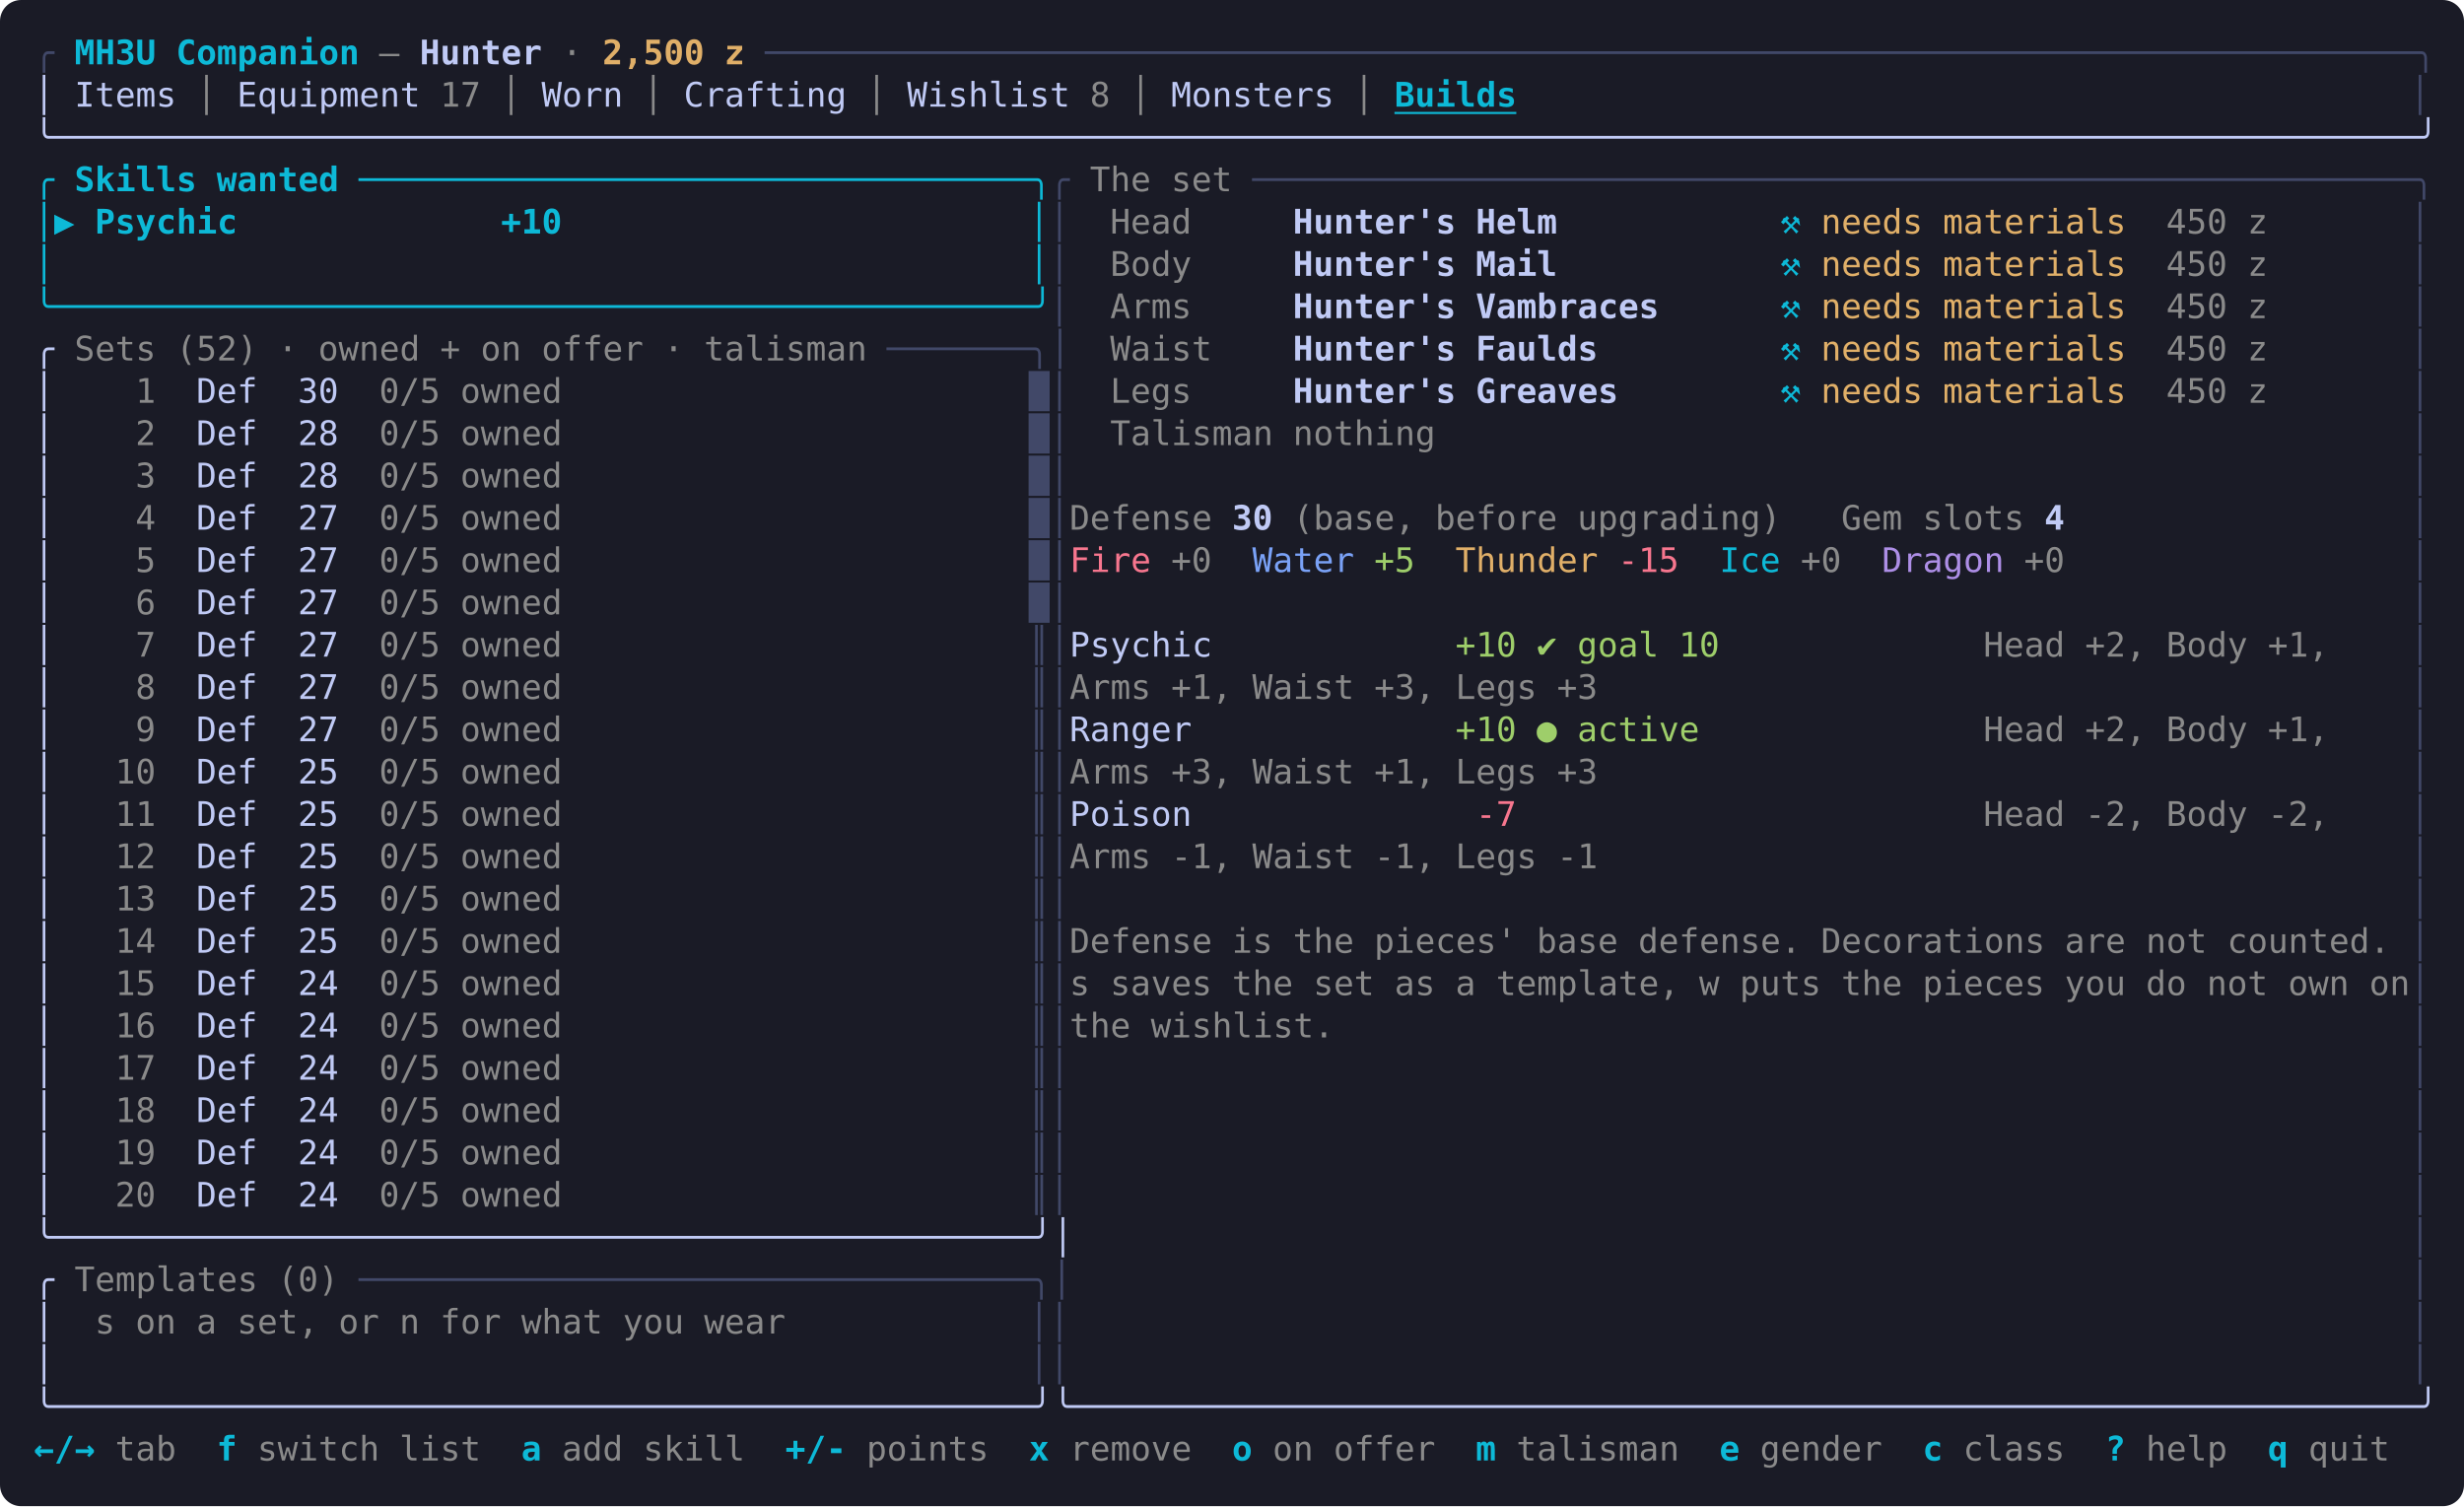
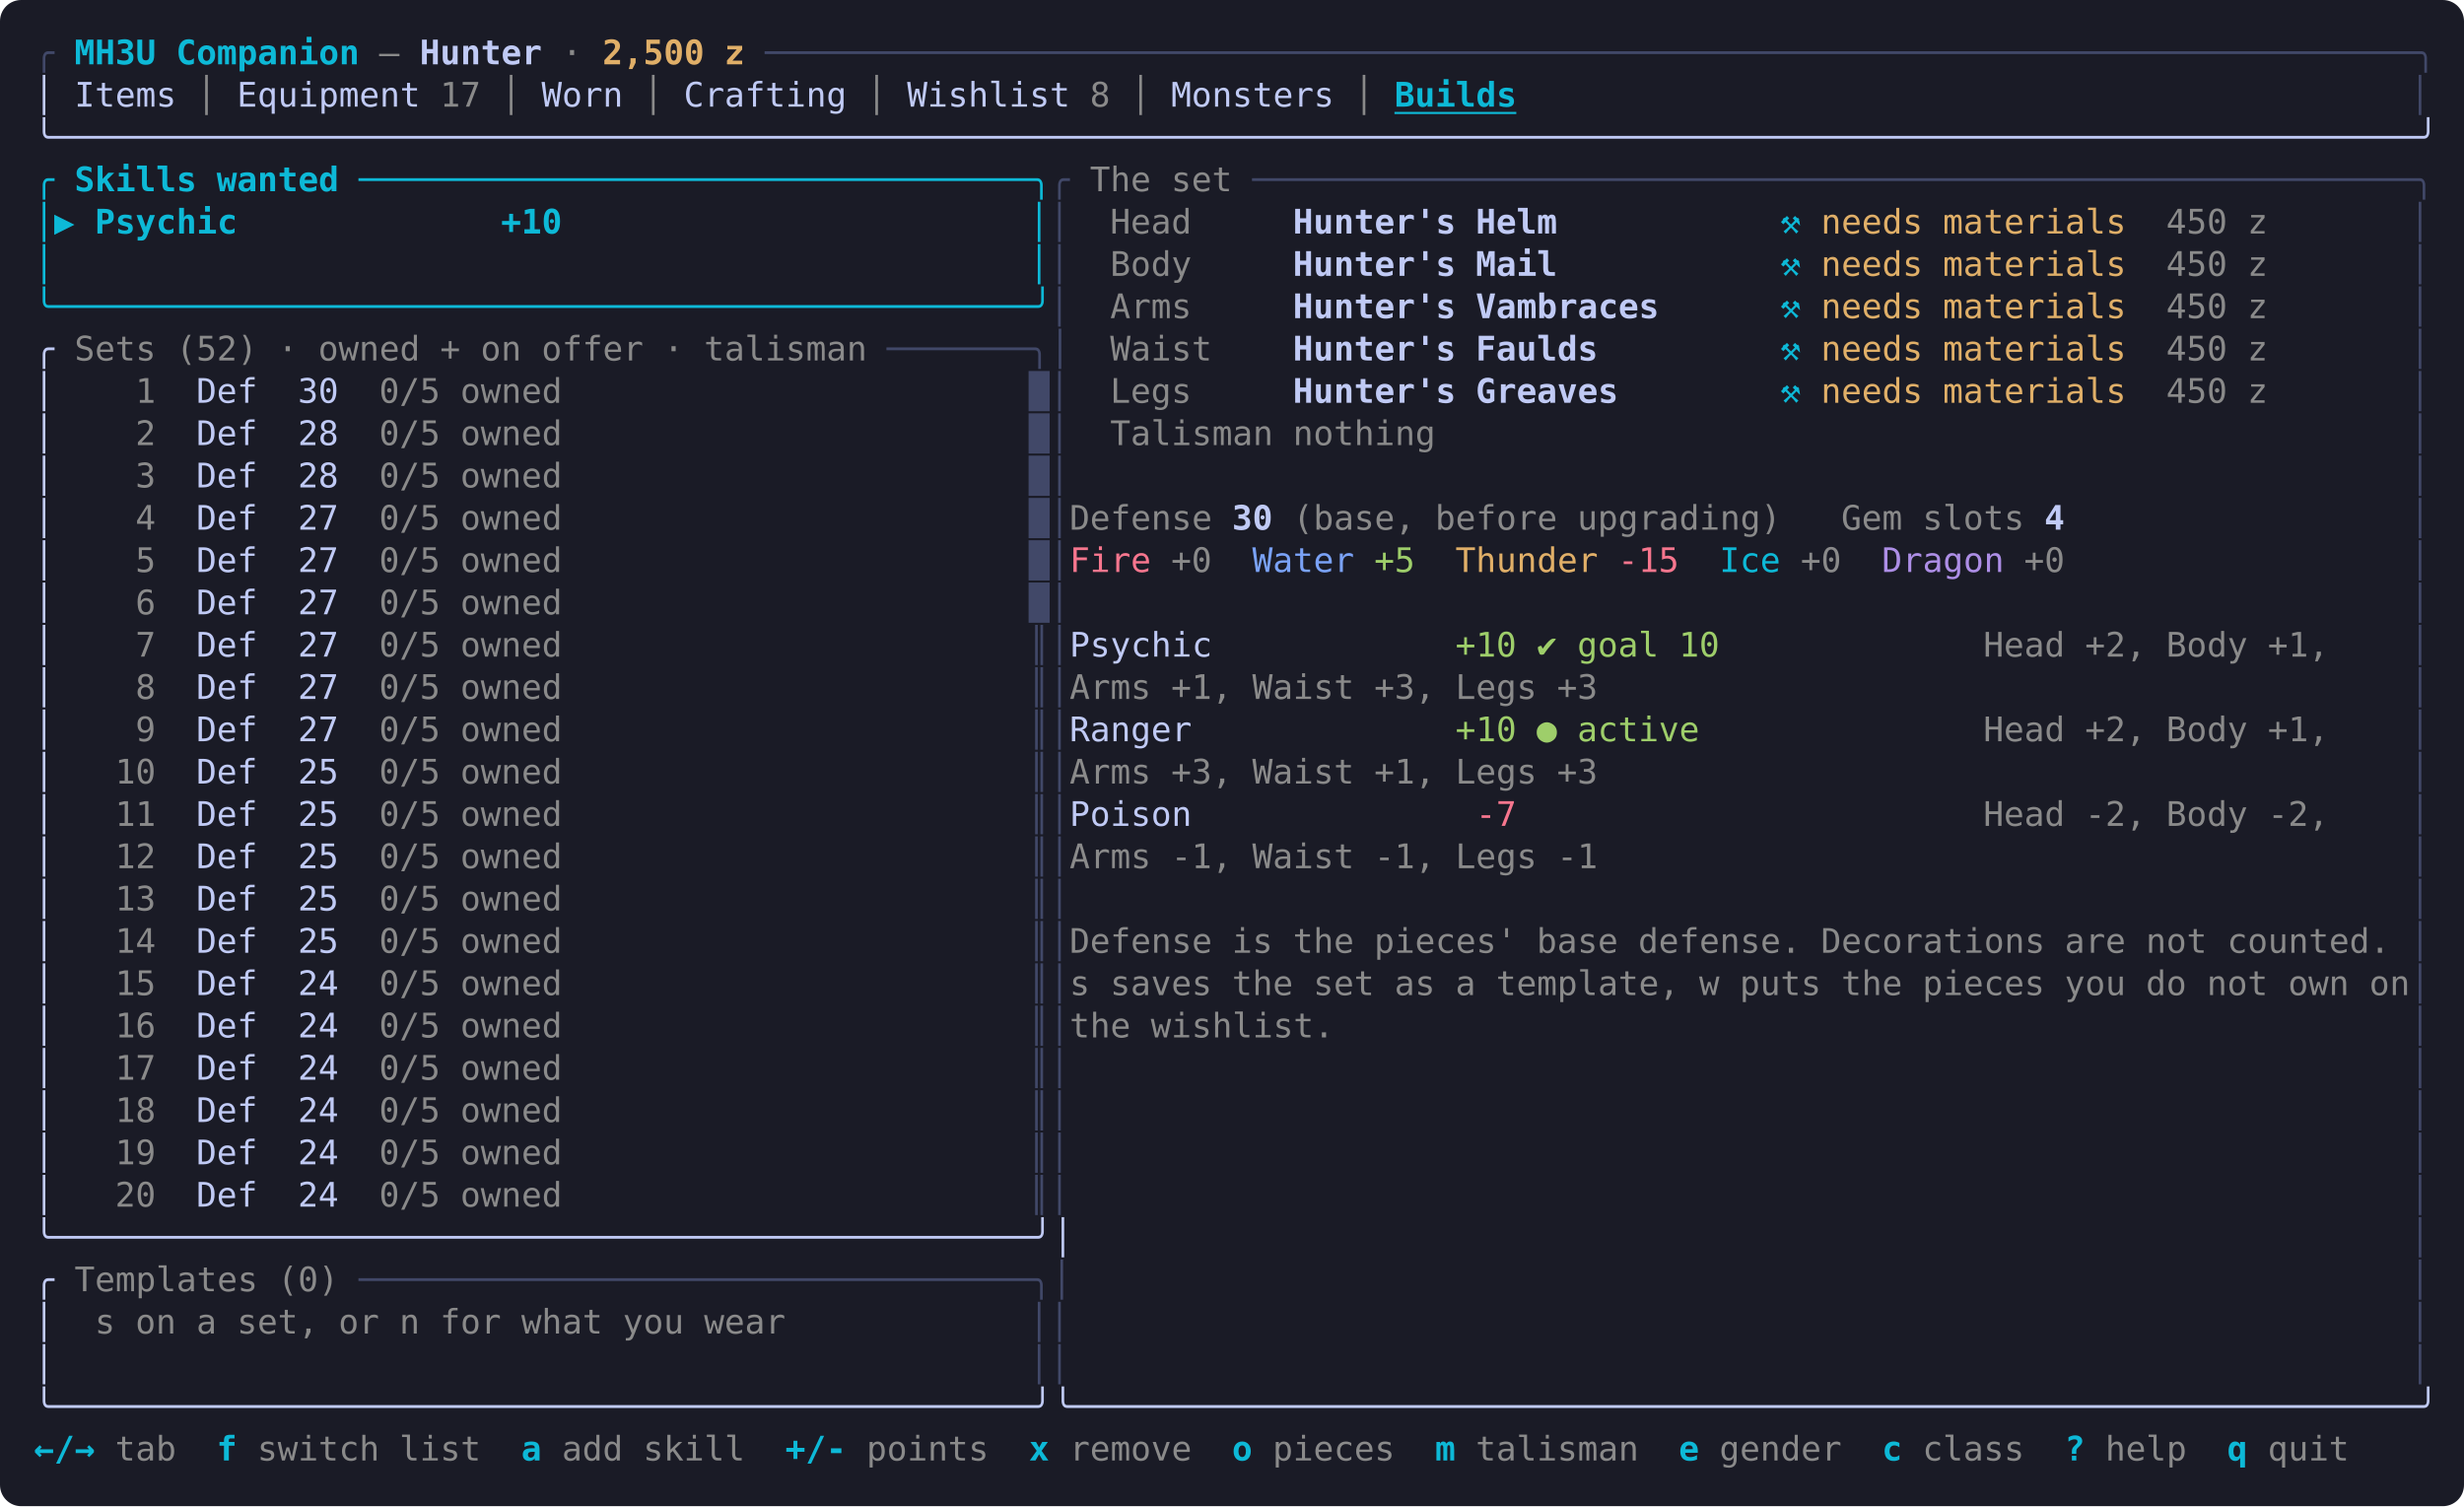
<svg xmlns="http://www.w3.org/2000/svg" width="1164.8" height="712" viewBox="0 0 1164.8 712" role="img">
  <rect width="100%" height="100%" rx="10" fill="#1a1b26" />
  <g font-family="'JetBrains Mono','JetBrainsMono Nerd Font','DejaVu Sans Mono',Menlo,Consolas,monospace" font-size="16">
    <text x="16.0" y="30.4" textLength="9.6" lengthAdjust="spacing" fill="#414868">╭</text>
    <text x="35.2" y="30.4" textLength="38.4" lengthAdjust="spacing" fill="#0db9d7" font-weight="bold">MH3U</text>
    <text x="83.2" y="30.4" textLength="86.4" lengthAdjust="spacing" fill="#0db9d7" font-weight="bold">Companion</text>
    <text x="179.2" y="30.4" textLength="9.6" lengthAdjust="spacing" fill="#8a8a8a">—</text>
    <text x="198.4" y="30.4" textLength="57.6" lengthAdjust="spacing" fill="#c0caf5" font-weight="bold">Hunter</text>
    <text x="265.6" y="30.4" textLength="9.6" lengthAdjust="spacing" fill="#8a8a8a">·</text>
    <text x="284.8" y="30.4" textLength="48.0" lengthAdjust="spacing" fill="#e0af68" font-weight="bold">2,500</text>
    <text x="342.4" y="30.4" textLength="9.6" lengthAdjust="spacing" fill="#e0af68" font-weight="bold">z</text>
    <text x="361.6" y="30.4" textLength="787.2" lengthAdjust="spacing" fill="#414868">─────────────────────────────────────────────────────────────────────────────────╮</text>
    <text x="16.0" y="50.4" textLength="9.6" lengthAdjust="spacing" fill="#c0caf5">│</text>
    <text x="35.2" y="50.4" textLength="48.0" lengthAdjust="spacing" fill="#c0caf5">Items</text>
    <text x="92.8" y="50.4" textLength="9.6" lengthAdjust="spacing" fill="#8a8a8a">│</text>
    <text x="112.0" y="50.4" textLength="86.4" lengthAdjust="spacing" fill="#c0caf5">Equipment</text>
    <text x="208.0" y="50.4" textLength="19.2" lengthAdjust="spacing" fill="#8a8a8a">17</text>
    <text x="236.8" y="50.4" textLength="9.6" lengthAdjust="spacing" fill="#8a8a8a">│</text>
    <text x="256.0" y="50.4" textLength="38.4" lengthAdjust="spacing" fill="#c0caf5">Worn</text>
    <text x="304.0" y="50.4" textLength="9.6" lengthAdjust="spacing" fill="#8a8a8a">│</text>
    <text x="323.2" y="50.4" textLength="76.8" lengthAdjust="spacing" fill="#c0caf5">Crafting</text>
    <text x="409.6" y="50.4" textLength="9.6" lengthAdjust="spacing" fill="#8a8a8a">│</text>
    <text x="428.8" y="50.4" textLength="76.8" lengthAdjust="spacing" fill="#c0caf5">Wishlist</text>
    <text x="515.2" y="50.4" textLength="9.6" lengthAdjust="spacing" fill="#8a8a8a">8</text>
    <text x="534.4" y="50.4" textLength="9.6" lengthAdjust="spacing" fill="#8a8a8a">│</text>
    <text x="553.6" y="50.4" textLength="76.8" lengthAdjust="spacing" fill="#c0caf5">Monsters</text>
    <text x="640.0" y="50.4" textLength="9.6" lengthAdjust="spacing" fill="#8a8a8a">│</text>
    <text x="659.2" y="50.4" textLength="57.6" lengthAdjust="spacing" fill="#0db9d7" font-weight="bold">Builds</text>
    <line x1="659.2" y1="53.4" x2="716.8" y2="53.4" stroke="#0db9d7" stroke-width="1" />
    <text x="1139.2" y="50.4" textLength="9.6" lengthAdjust="spacing" fill="#414868">│</text>
    <text x="16.0" y="70.4" textLength="1132.8" lengthAdjust="spacing" fill="#c0caf5">╰────────────────────────────────────────────────────────────────────────────────────────────────────────────────────╯</text>
    <text x="16.0" y="90.4" textLength="9.6" lengthAdjust="spacing" fill="#0db9d7">╭</text>
    <text x="35.2" y="90.4" textLength="57.6" lengthAdjust="spacing" fill="#0db9d7" font-weight="bold">Skills</text>
    <text x="102.4" y="90.4" textLength="57.6" lengthAdjust="spacing" fill="#0db9d7" font-weight="bold">wanted</text>
    <text x="169.6" y="90.4" textLength="326.4" lengthAdjust="spacing" fill="#0db9d7">─────────────────────────────────╮</text>
    <text x="496.0" y="90.4" textLength="9.6" lengthAdjust="spacing" fill="#414868">╭</text>
    <text x="515.2" y="90.4" textLength="28.8" lengthAdjust="spacing" fill="#8a8a8a">The</text>
    <text x="553.6" y="90.4" textLength="28.8" lengthAdjust="spacing" fill="#8a8a8a">set</text>
    <text x="592.0" y="90.4" textLength="556.8" lengthAdjust="spacing" fill="#414868">─────────────────────────────────────────────────────────╮</text>
    <text x="16.0" y="110.4" textLength="9.6" lengthAdjust="spacing" fill="#0db9d7">│</text>
    <text x="25.6" y="110.4" textLength="9.6" lengthAdjust="spacing" fill="#0db9d7" font-weight="bold">▶︎</text>
    <text x="44.8" y="110.4" textLength="67.2" lengthAdjust="spacing" fill="#0db9d7" font-weight="bold">Psychic</text>
    <text x="236.8" y="110.4" textLength="28.8" lengthAdjust="spacing" fill="#0db9d7" font-weight="bold">+10</text>
    <text x="486.4" y="110.4" textLength="9.6" lengthAdjust="spacing" fill="#0db9d7">│</text>
    <text x="496.0" y="110.4" textLength="9.6" lengthAdjust="spacing" fill="#414868">│</text>
    <text x="524.8" y="110.4" textLength="38.4" lengthAdjust="spacing" fill="#8a8a8a">Head</text>
    <text x="611.2" y="110.4" textLength="76.8" lengthAdjust="spacing" fill="#c0caf5" font-weight="bold">Hunter's</text>
    <text x="697.6" y="110.4" textLength="38.4" lengthAdjust="spacing" fill="#c0caf5" font-weight="bold">Helm</text>
    <text x="841.6" y="110.4" textLength="9.6" lengthAdjust="spacing" fill="#0db9d7">⚒︎</text>
    <text x="860.8" y="110.4" textLength="48.0" lengthAdjust="spacing" fill="#e0af68">needs</text>
    <text x="918.4" y="110.4" textLength="86.4" lengthAdjust="spacing" fill="#e0af68">materials</text>
    <text x="1024.0" y="110.4" textLength="28.8" lengthAdjust="spacing" fill="#8a8a8a">450</text>
    <text x="1062.4" y="110.4" textLength="9.6" lengthAdjust="spacing" fill="#8a8a8a">z</text>
    <text x="1139.2" y="110.4" textLength="9.6" lengthAdjust="spacing" fill="#414868">│</text>
    <text x="16.0" y="130.4" textLength="9.6" lengthAdjust="spacing" fill="#0db9d7">│</text>
    <text x="486.4" y="130.4" textLength="9.6" lengthAdjust="spacing" fill="#0db9d7">│</text>
    <text x="496.0" y="130.4" textLength="9.6" lengthAdjust="spacing" fill="#414868">│</text>
    <text x="524.8" y="130.4" textLength="38.4" lengthAdjust="spacing" fill="#8a8a8a">Body</text>
    <text x="611.2" y="130.4" textLength="76.8" lengthAdjust="spacing" fill="#c0caf5" font-weight="bold">Hunter's</text>
    <text x="697.6" y="130.4" textLength="38.4" lengthAdjust="spacing" fill="#c0caf5" font-weight="bold">Mail</text>
    <text x="841.6" y="130.4" textLength="9.6" lengthAdjust="spacing" fill="#0db9d7">⚒︎</text>
    <text x="860.8" y="130.4" textLength="48.0" lengthAdjust="spacing" fill="#e0af68">needs</text>
    <text x="918.4" y="130.4" textLength="86.4" lengthAdjust="spacing" fill="#e0af68">materials</text>
    <text x="1024.0" y="130.4" textLength="28.8" lengthAdjust="spacing" fill="#8a8a8a">450</text>
    <text x="1062.4" y="130.4" textLength="9.6" lengthAdjust="spacing" fill="#8a8a8a">z</text>
    <text x="1139.2" y="130.4" textLength="9.6" lengthAdjust="spacing" fill="#414868">│</text>
    <text x="16.0" y="150.4" textLength="480.0" lengthAdjust="spacing" fill="#0db9d7">╰────────────────────────────────────────────────╯</text>
    <text x="496.0" y="150.4" textLength="9.6" lengthAdjust="spacing" fill="#414868">│</text>
    <text x="524.8" y="150.4" textLength="38.4" lengthAdjust="spacing" fill="#8a8a8a">Arms</text>
    <text x="611.2" y="150.4" textLength="76.8" lengthAdjust="spacing" fill="#c0caf5" font-weight="bold">Hunter's</text>
    <text x="697.6" y="150.4" textLength="86.4" lengthAdjust="spacing" fill="#c0caf5" font-weight="bold">Vambraces</text>
    <text x="841.6" y="150.4" textLength="9.6" lengthAdjust="spacing" fill="#0db9d7">⚒︎</text>
    <text x="860.8" y="150.4" textLength="48.0" lengthAdjust="spacing" fill="#e0af68">needs</text>
    <text x="918.4" y="150.4" textLength="86.4" lengthAdjust="spacing" fill="#e0af68">materials</text>
    <text x="1024.0" y="150.4" textLength="28.8" lengthAdjust="spacing" fill="#8a8a8a">450</text>
    <text x="1062.4" y="150.4" textLength="9.6" lengthAdjust="spacing" fill="#8a8a8a">z</text>
    <text x="1139.2" y="150.4" textLength="9.6" lengthAdjust="spacing" fill="#414868">│</text>
    <text x="16.0" y="170.4" textLength="9.6" lengthAdjust="spacing" fill="#c0caf5">╭</text>
    <text x="35.2" y="170.4" textLength="38.4" lengthAdjust="spacing" fill="#8a8a8a">Sets</text>
    <text x="83.2" y="170.4" textLength="38.4" lengthAdjust="spacing" fill="#8a8a8a">(52)</text>
    <text x="131.2" y="170.4" textLength="9.6" lengthAdjust="spacing" fill="#8a8a8a">·</text>
    <text x="150.4" y="170.4" textLength="48.0" lengthAdjust="spacing" fill="#8a8a8a">owned</text>
    <text x="208.0" y="170.4" textLength="9.6" lengthAdjust="spacing" fill="#8a8a8a">+</text>
    <text x="227.2" y="170.4" textLength="19.2" lengthAdjust="spacing" fill="#8a8a8a">on</text>
    <text x="256.0" y="170.4" textLength="48.0" lengthAdjust="spacing" fill="#8a8a8a">offer</text>
    <text x="313.6" y="170.4" textLength="9.6" lengthAdjust="spacing" fill="#8a8a8a">·</text>
    <text x="332.8" y="170.4" textLength="76.8" lengthAdjust="spacing" fill="#8a8a8a">talisman</text>
    <text x="419.2" y="170.4" textLength="86.4" lengthAdjust="spacing" fill="#414868">───────╮│</text>
    <text x="524.8" y="170.4" textLength="48.0" lengthAdjust="spacing" fill="#8a8a8a">Waist</text>
    <text x="611.2" y="170.4" textLength="76.8" lengthAdjust="spacing" fill="#c0caf5" font-weight="bold">Hunter's</text>
    <text x="697.6" y="170.4" textLength="57.6" lengthAdjust="spacing" fill="#c0caf5" font-weight="bold">Faulds</text>
    <text x="841.6" y="170.4" textLength="9.6" lengthAdjust="spacing" fill="#0db9d7">⚒︎</text>
    <text x="860.8" y="170.4" textLength="48.0" lengthAdjust="spacing" fill="#e0af68">needs</text>
    <text x="918.4" y="170.4" textLength="86.4" lengthAdjust="spacing" fill="#e0af68">materials</text>
    <text x="1024.0" y="170.4" textLength="28.8" lengthAdjust="spacing" fill="#8a8a8a">450</text>
    <text x="1062.4" y="170.4" textLength="9.6" lengthAdjust="spacing" fill="#8a8a8a">z</text>
    <text x="1139.2" y="170.4" textLength="9.6" lengthAdjust="spacing" fill="#414868">│</text>
    <text x="16.0" y="190.4" textLength="9.6" lengthAdjust="spacing" fill="#c0caf5">│</text>
    <text x="64.0" y="190.4" textLength="9.6" lengthAdjust="spacing" fill="#8a8a8a">1</text>
    <text x="92.8" y="190.4" textLength="28.8" lengthAdjust="spacing" fill="#c0caf5">Def</text>
    <text x="140.8" y="190.4" textLength="19.2" lengthAdjust="spacing" fill="#c0caf5">30</text>
    <text x="179.2" y="190.4" textLength="28.8" lengthAdjust="spacing" fill="#8a8a8a">0/5</text>
    <text x="217.6" y="190.4" textLength="48.0" lengthAdjust="spacing" fill="#8a8a8a">owned</text>
    <text x="486.4" y="190.4" textLength="19.2" lengthAdjust="spacing" fill="#414868">█│</text>
    <text x="524.8" y="190.4" textLength="38.4" lengthAdjust="spacing" fill="#8a8a8a">Legs</text>
    <text x="611.2" y="190.4" textLength="76.8" lengthAdjust="spacing" fill="#c0caf5" font-weight="bold">Hunter's</text>
    <text x="697.6" y="190.4" textLength="67.2" lengthAdjust="spacing" fill="#c0caf5" font-weight="bold">Greaves</text>
    <text x="841.6" y="190.4" textLength="9.6" lengthAdjust="spacing" fill="#0db9d7">⚒︎</text>
    <text x="860.8" y="190.4" textLength="48.0" lengthAdjust="spacing" fill="#e0af68">needs</text>
    <text x="918.4" y="190.4" textLength="86.4" lengthAdjust="spacing" fill="#e0af68">materials</text>
    <text x="1024.0" y="190.4" textLength="28.8" lengthAdjust="spacing" fill="#8a8a8a">450</text>
    <text x="1062.4" y="190.4" textLength="9.6" lengthAdjust="spacing" fill="#8a8a8a">z</text>
    <text x="1139.2" y="190.4" textLength="9.6" lengthAdjust="spacing" fill="#414868">│</text>
    <text x="16.0" y="210.4" textLength="9.6" lengthAdjust="spacing" fill="#c0caf5">│</text>
    <text x="64.0" y="210.4" textLength="9.6" lengthAdjust="spacing" fill="#8a8a8a">2</text>
    <text x="92.8" y="210.4" textLength="28.8" lengthAdjust="spacing" fill="#c0caf5">Def</text>
    <text x="140.8" y="210.4" textLength="19.2" lengthAdjust="spacing" fill="#c0caf5">28</text>
    <text x="179.2" y="210.4" textLength="28.8" lengthAdjust="spacing" fill="#8a8a8a">0/5</text>
    <text x="217.6" y="210.4" textLength="48.0" lengthAdjust="spacing" fill="#8a8a8a">owned</text>
    <text x="486.4" y="210.4" textLength="19.2" lengthAdjust="spacing" fill="#414868">█│</text>
    <text x="524.8" y="210.4" textLength="76.8" lengthAdjust="spacing" fill="#8a8a8a">Talisman</text>
    <text x="611.2" y="210.4" textLength="67.2" lengthAdjust="spacing" fill="#8a8a8a">nothing</text>
    <text x="1139.2" y="210.4" textLength="9.6" lengthAdjust="spacing" fill="#414868">│</text>
    <text x="16.0" y="230.4" textLength="9.6" lengthAdjust="spacing" fill="#c0caf5">│</text>
    <text x="64.0" y="230.4" textLength="9.6" lengthAdjust="spacing" fill="#8a8a8a">3</text>
    <text x="92.8" y="230.4" textLength="28.8" lengthAdjust="spacing" fill="#c0caf5">Def</text>
    <text x="140.8" y="230.4" textLength="19.2" lengthAdjust="spacing" fill="#c0caf5">28</text>
    <text x="179.2" y="230.4" textLength="28.8" lengthAdjust="spacing" fill="#8a8a8a">0/5</text>
    <text x="217.6" y="230.4" textLength="48.0" lengthAdjust="spacing" fill="#8a8a8a">owned</text>
    <text x="486.4" y="230.4" textLength="19.2" lengthAdjust="spacing" fill="#414868">█│</text>
    <text x="1139.2" y="230.4" textLength="9.6" lengthAdjust="spacing" fill="#414868">│</text>
    <text x="16.0" y="250.4" textLength="9.6" lengthAdjust="spacing" fill="#c0caf5">│</text>
    <text x="64.0" y="250.4" textLength="9.6" lengthAdjust="spacing" fill="#8a8a8a">4</text>
    <text x="92.8" y="250.4" textLength="28.8" lengthAdjust="spacing" fill="#c0caf5">Def</text>
    <text x="140.8" y="250.4" textLength="19.2" lengthAdjust="spacing" fill="#c0caf5">27</text>
    <text x="179.2" y="250.4" textLength="28.8" lengthAdjust="spacing" fill="#8a8a8a">0/5</text>
    <text x="217.6" y="250.4" textLength="48.0" lengthAdjust="spacing" fill="#8a8a8a">owned</text>
    <text x="486.4" y="250.4" textLength="19.2" lengthAdjust="spacing" fill="#414868">█│</text>
    <text x="505.6" y="250.4" textLength="67.2" lengthAdjust="spacing" fill="#8a8a8a">Defense</text>
    <text x="582.4" y="250.4" textLength="19.2" lengthAdjust="spacing" fill="#c0caf5" font-weight="bold">30</text>
    <text x="611.2" y="250.4" textLength="57.6" lengthAdjust="spacing" fill="#8a8a8a">(base,</text>
    <text x="678.4" y="250.4" textLength="57.6" lengthAdjust="spacing" fill="#8a8a8a">before</text>
    <text x="745.6" y="250.4" textLength="96.0" lengthAdjust="spacing" fill="#8a8a8a">upgrading)</text>
    <text x="870.4" y="250.4" textLength="28.8" lengthAdjust="spacing" fill="#8a8a8a">Gem</text>
    <text x="908.8" y="250.4" textLength="48.0" lengthAdjust="spacing" fill="#8a8a8a">slots</text>
    <text x="966.4" y="250.4" textLength="9.6" lengthAdjust="spacing" fill="#c0caf5" font-weight="bold">4</text>
    <text x="1139.2" y="250.4" textLength="9.6" lengthAdjust="spacing" fill="#414868">│</text>
    <text x="16.0" y="270.4" textLength="9.6" lengthAdjust="spacing" fill="#c0caf5">│</text>
    <text x="64.0" y="270.4" textLength="9.6" lengthAdjust="spacing" fill="#8a8a8a">5</text>
    <text x="92.8" y="270.4" textLength="28.8" lengthAdjust="spacing" fill="#c0caf5">Def</text>
    <text x="140.8" y="270.4" textLength="19.2" lengthAdjust="spacing" fill="#c0caf5">27</text>
    <text x="179.2" y="270.4" textLength="28.8" lengthAdjust="spacing" fill="#8a8a8a">0/5</text>
    <text x="217.6" y="270.4" textLength="48.0" lengthAdjust="spacing" fill="#8a8a8a">owned</text>
    <text x="486.4" y="270.4" textLength="19.2" lengthAdjust="spacing" fill="#414868">█│</text>
    <text x="505.6" y="270.4" textLength="38.4" lengthAdjust="spacing" fill="#f7768e">Fire</text>
    <text x="553.6" y="270.4" textLength="19.2" lengthAdjust="spacing" fill="#8a8a8a">+0</text>
    <text x="592.0" y="270.4" textLength="48.0" lengthAdjust="spacing" fill="#7aa2f7">Water</text>
    <text x="649.6" y="270.4" textLength="19.2" lengthAdjust="spacing" fill="#9ece6a">+5</text>
    <text x="688.0" y="270.4" textLength="67.2" lengthAdjust="spacing" fill="#e0af68">Thunder</text>
    <text x="764.8" y="270.4" textLength="28.8" lengthAdjust="spacing" fill="#f7768e">-15</text>
    <text x="812.8" y="270.4" textLength="28.8" lengthAdjust="spacing" fill="#0db9d7">Ice</text>
    <text x="851.2" y="270.4" textLength="19.2" lengthAdjust="spacing" fill="#8a8a8a">+0</text>
    <text x="889.6" y="270.4" textLength="57.6" lengthAdjust="spacing" fill="#ad8ee6">Dragon</text>
    <text x="956.8" y="270.4" textLength="19.2" lengthAdjust="spacing" fill="#8a8a8a">+0</text>
    <text x="1139.2" y="270.4" textLength="9.6" lengthAdjust="spacing" fill="#414868">│</text>
    <text x="16.0" y="290.4" textLength="9.6" lengthAdjust="spacing" fill="#c0caf5">│</text>
    <text x="64.0" y="290.4" textLength="9.6" lengthAdjust="spacing" fill="#8a8a8a">6</text>
    <text x="92.8" y="290.4" textLength="28.8" lengthAdjust="spacing" fill="#c0caf5">Def</text>
    <text x="140.8" y="290.4" textLength="19.2" lengthAdjust="spacing" fill="#c0caf5">27</text>
    <text x="179.2" y="290.4" textLength="28.8" lengthAdjust="spacing" fill="#8a8a8a">0/5</text>
    <text x="217.6" y="290.4" textLength="48.0" lengthAdjust="spacing" fill="#8a8a8a">owned</text>
    <text x="486.4" y="290.4" textLength="19.2" lengthAdjust="spacing" fill="#414868">█│</text>
    <text x="1139.2" y="290.4" textLength="9.6" lengthAdjust="spacing" fill="#414868">│</text>
    <text x="16.0" y="310.4" textLength="9.6" lengthAdjust="spacing" fill="#c0caf5">│</text>
    <text x="64.0" y="310.4" textLength="9.6" lengthAdjust="spacing" fill="#8a8a8a">7</text>
    <text x="92.8" y="310.4" textLength="28.8" lengthAdjust="spacing" fill="#c0caf5">Def</text>
    <text x="140.8" y="310.4" textLength="19.2" lengthAdjust="spacing" fill="#c0caf5">27</text>
    <text x="179.2" y="310.4" textLength="28.8" lengthAdjust="spacing" fill="#8a8a8a">0/5</text>
    <text x="217.6" y="310.4" textLength="48.0" lengthAdjust="spacing" fill="#8a8a8a">owned</text>
    <text x="486.4" y="310.4" textLength="19.2" lengthAdjust="spacing" fill="#414868">║│</text>
    <text x="505.6" y="310.4" textLength="67.2" lengthAdjust="spacing" fill="#c0caf5">Psychic</text>
    <text x="688.0" y="310.4" textLength="28.8" lengthAdjust="spacing" fill="#9ece6a">+10</text>
    <text x="726.4" y="310.4" textLength="9.6" lengthAdjust="spacing" fill="#9ece6a">✔︎</text>
    <text x="745.6" y="310.4" textLength="38.4" lengthAdjust="spacing" fill="#9ece6a">goal</text>
    <text x="793.6" y="310.4" textLength="19.2" lengthAdjust="spacing" fill="#9ece6a">10</text>
    <text x="937.6" y="310.4" textLength="38.4" lengthAdjust="spacing" fill="#8a8a8a">Head</text>
    <text x="985.6" y="310.4" textLength="28.8" lengthAdjust="spacing" fill="#8a8a8a">+2,</text>
    <text x="1024.0" y="310.4" textLength="38.4" lengthAdjust="spacing" fill="#8a8a8a">Body</text>
    <text x="1072.0" y="310.4" textLength="28.8" lengthAdjust="spacing" fill="#8a8a8a">+1,</text>
    <text x="1139.2" y="310.4" textLength="9.6" lengthAdjust="spacing" fill="#414868">│</text>
    <text x="16.0" y="330.4" textLength="9.6" lengthAdjust="spacing" fill="#c0caf5">│</text>
    <text x="64.0" y="330.4" textLength="9.6" lengthAdjust="spacing" fill="#8a8a8a">8</text>
    <text x="92.8" y="330.4" textLength="28.8" lengthAdjust="spacing" fill="#c0caf5">Def</text>
    <text x="140.8" y="330.4" textLength="19.2" lengthAdjust="spacing" fill="#c0caf5">27</text>
    <text x="179.2" y="330.4" textLength="28.8" lengthAdjust="spacing" fill="#8a8a8a">0/5</text>
    <text x="217.6" y="330.4" textLength="48.0" lengthAdjust="spacing" fill="#8a8a8a">owned</text>
    <text x="486.4" y="330.4" textLength="19.2" lengthAdjust="spacing" fill="#414868">║│</text>
    <text x="505.6" y="330.4" textLength="38.4" lengthAdjust="spacing" fill="#8a8a8a">Arms</text>
    <text x="553.6" y="330.4" textLength="28.8" lengthAdjust="spacing" fill="#8a8a8a">+1,</text>
    <text x="592.0" y="330.4" textLength="48.0" lengthAdjust="spacing" fill="#8a8a8a">Waist</text>
    <text x="649.6" y="330.4" textLength="28.8" lengthAdjust="spacing" fill="#8a8a8a">+3,</text>
    <text x="688.0" y="330.4" textLength="38.4" lengthAdjust="spacing" fill="#8a8a8a">Legs</text>
    <text x="736.0" y="330.4" textLength="19.2" lengthAdjust="spacing" fill="#8a8a8a">+3</text>
    <text x="1139.2" y="330.4" textLength="9.6" lengthAdjust="spacing" fill="#414868">│</text>
    <text x="16.0" y="350.4" textLength="9.6" lengthAdjust="spacing" fill="#c0caf5">│</text>
    <text x="64.0" y="350.4" textLength="9.6" lengthAdjust="spacing" fill="#8a8a8a">9</text>
    <text x="92.8" y="350.4" textLength="28.8" lengthAdjust="spacing" fill="#c0caf5">Def</text>
    <text x="140.8" y="350.4" textLength="19.2" lengthAdjust="spacing" fill="#c0caf5">27</text>
    <text x="179.2" y="350.4" textLength="28.8" lengthAdjust="spacing" fill="#8a8a8a">0/5</text>
    <text x="217.6" y="350.4" textLength="48.0" lengthAdjust="spacing" fill="#8a8a8a">owned</text>
    <text x="486.4" y="350.4" textLength="19.2" lengthAdjust="spacing" fill="#414868">║│</text>
    <text x="505.6" y="350.4" textLength="57.6" lengthAdjust="spacing" fill="#c0caf5">Ranger</text>
    <text x="688.0" y="350.4" textLength="28.8" lengthAdjust="spacing" fill="#9ece6a">+10</text>
    <text x="726.4" y="350.4" textLength="9.6" lengthAdjust="spacing" fill="#9ece6a">●</text>
    <text x="745.6" y="350.4" textLength="57.6" lengthAdjust="spacing" fill="#9ece6a">active</text>
    <text x="937.6" y="350.4" textLength="38.4" lengthAdjust="spacing" fill="#8a8a8a">Head</text>
    <text x="985.6" y="350.4" textLength="28.8" lengthAdjust="spacing" fill="#8a8a8a">+2,</text>
    <text x="1024.0" y="350.4" textLength="38.4" lengthAdjust="spacing" fill="#8a8a8a">Body</text>
    <text x="1072.0" y="350.4" textLength="28.8" lengthAdjust="spacing" fill="#8a8a8a">+1,</text>
    <text x="1139.2" y="350.4" textLength="9.6" lengthAdjust="spacing" fill="#414868">│</text>
    <text x="16.0" y="370.4" textLength="9.6" lengthAdjust="spacing" fill="#c0caf5">│</text>
    <text x="54.4" y="370.4" textLength="19.2" lengthAdjust="spacing" fill="#8a8a8a">10</text>
    <text x="92.8" y="370.4" textLength="28.8" lengthAdjust="spacing" fill="#c0caf5">Def</text>
    <text x="140.8" y="370.4" textLength="19.2" lengthAdjust="spacing" fill="#c0caf5">25</text>
    <text x="179.2" y="370.4" textLength="28.8" lengthAdjust="spacing" fill="#8a8a8a">0/5</text>
    <text x="217.6" y="370.4" textLength="48.0" lengthAdjust="spacing" fill="#8a8a8a">owned</text>
    <text x="486.4" y="370.4" textLength="19.2" lengthAdjust="spacing" fill="#414868">║│</text>
    <text x="505.6" y="370.4" textLength="38.4" lengthAdjust="spacing" fill="#8a8a8a">Arms</text>
    <text x="553.6" y="370.4" textLength="28.8" lengthAdjust="spacing" fill="#8a8a8a">+3,</text>
    <text x="592.0" y="370.4" textLength="48.0" lengthAdjust="spacing" fill="#8a8a8a">Waist</text>
    <text x="649.6" y="370.4" textLength="28.8" lengthAdjust="spacing" fill="#8a8a8a">+1,</text>
    <text x="688.0" y="370.4" textLength="38.4" lengthAdjust="spacing" fill="#8a8a8a">Legs</text>
    <text x="736.0" y="370.4" textLength="19.2" lengthAdjust="spacing" fill="#8a8a8a">+3</text>
    <text x="1139.2" y="370.4" textLength="9.6" lengthAdjust="spacing" fill="#414868">│</text>
    <text x="16.0" y="390.4" textLength="9.6" lengthAdjust="spacing" fill="#c0caf5">│</text>
    <text x="54.4" y="390.4" textLength="19.2" lengthAdjust="spacing" fill="#8a8a8a">11</text>
    <text x="92.8" y="390.4" textLength="28.8" lengthAdjust="spacing" fill="#c0caf5">Def</text>
    <text x="140.8" y="390.4" textLength="19.2" lengthAdjust="spacing" fill="#c0caf5">25</text>
    <text x="179.2" y="390.4" textLength="28.8" lengthAdjust="spacing" fill="#8a8a8a">0/5</text>
    <text x="217.6" y="390.4" textLength="48.0" lengthAdjust="spacing" fill="#8a8a8a">owned</text>
    <text x="486.4" y="390.4" textLength="19.2" lengthAdjust="spacing" fill="#414868">║│</text>
    <text x="505.6" y="390.4" textLength="57.6" lengthAdjust="spacing" fill="#c0caf5">Poison</text>
    <text x="697.6" y="390.4" textLength="19.2" lengthAdjust="spacing" fill="#f7768e">-7</text>
    <text x="937.6" y="390.4" textLength="38.4" lengthAdjust="spacing" fill="#8a8a8a">Head</text>
    <text x="985.6" y="390.4" textLength="28.8" lengthAdjust="spacing" fill="#8a8a8a">-2,</text>
    <text x="1024.0" y="390.4" textLength="38.4" lengthAdjust="spacing" fill="#8a8a8a">Body</text>
    <text x="1072.0" y="390.4" textLength="28.8" lengthAdjust="spacing" fill="#8a8a8a">-2,</text>
    <text x="1139.2" y="390.4" textLength="9.6" lengthAdjust="spacing" fill="#414868">│</text>
    <text x="16.0" y="410.4" textLength="9.6" lengthAdjust="spacing" fill="#c0caf5">│</text>
    <text x="54.4" y="410.4" textLength="19.2" lengthAdjust="spacing" fill="#8a8a8a">12</text>
    <text x="92.8" y="410.4" textLength="28.8" lengthAdjust="spacing" fill="#c0caf5">Def</text>
    <text x="140.8" y="410.4" textLength="19.2" lengthAdjust="spacing" fill="#c0caf5">25</text>
    <text x="179.2" y="410.4" textLength="28.8" lengthAdjust="spacing" fill="#8a8a8a">0/5</text>
    <text x="217.6" y="410.4" textLength="48.0" lengthAdjust="spacing" fill="#8a8a8a">owned</text>
    <text x="486.4" y="410.4" textLength="19.2" lengthAdjust="spacing" fill="#414868">║│</text>
    <text x="505.6" y="410.4" textLength="38.4" lengthAdjust="spacing" fill="#8a8a8a">Arms</text>
    <text x="553.6" y="410.4" textLength="28.8" lengthAdjust="spacing" fill="#8a8a8a">-1,</text>
    <text x="592.0" y="410.4" textLength="48.0" lengthAdjust="spacing" fill="#8a8a8a">Waist</text>
    <text x="649.6" y="410.4" textLength="28.8" lengthAdjust="spacing" fill="#8a8a8a">-1,</text>
    <text x="688.0" y="410.4" textLength="38.4" lengthAdjust="spacing" fill="#8a8a8a">Legs</text>
    <text x="736.0" y="410.4" textLength="19.2" lengthAdjust="spacing" fill="#8a8a8a">-1</text>
    <text x="1139.2" y="410.4" textLength="9.6" lengthAdjust="spacing" fill="#414868">│</text>
    <text x="16.0" y="430.4" textLength="9.6" lengthAdjust="spacing" fill="#c0caf5">│</text>
    <text x="54.4" y="430.4" textLength="19.2" lengthAdjust="spacing" fill="#8a8a8a">13</text>
    <text x="92.8" y="430.4" textLength="28.8" lengthAdjust="spacing" fill="#c0caf5">Def</text>
    <text x="140.8" y="430.4" textLength="19.2" lengthAdjust="spacing" fill="#c0caf5">25</text>
    <text x="179.2" y="430.4" textLength="28.8" lengthAdjust="spacing" fill="#8a8a8a">0/5</text>
    <text x="217.6" y="430.4" textLength="48.0" lengthAdjust="spacing" fill="#8a8a8a">owned</text>
    <text x="486.4" y="430.4" textLength="19.2" lengthAdjust="spacing" fill="#414868">║│</text>
    <text x="1139.2" y="430.4" textLength="9.6" lengthAdjust="spacing" fill="#414868">│</text>
    <text x="16.0" y="450.4" textLength="9.6" lengthAdjust="spacing" fill="#c0caf5">│</text>
    <text x="54.4" y="450.4" textLength="19.2" lengthAdjust="spacing" fill="#8a8a8a">14</text>
    <text x="92.8" y="450.4" textLength="28.8" lengthAdjust="spacing" fill="#c0caf5">Def</text>
    <text x="140.8" y="450.4" textLength="19.2" lengthAdjust="spacing" fill="#c0caf5">25</text>
    <text x="179.2" y="450.4" textLength="28.8" lengthAdjust="spacing" fill="#8a8a8a">0/5</text>
    <text x="217.6" y="450.4" textLength="48.0" lengthAdjust="spacing" fill="#8a8a8a">owned</text>
    <text x="486.4" y="450.4" textLength="19.2" lengthAdjust="spacing" fill="#414868">║│</text>
    <text x="505.6" y="450.4" textLength="67.2" lengthAdjust="spacing" fill="#8a8a8a">Defense</text>
    <text x="582.4" y="450.4" textLength="19.2" lengthAdjust="spacing" fill="#8a8a8a">is</text>
    <text x="611.2" y="450.4" textLength="28.8" lengthAdjust="spacing" fill="#8a8a8a">the</text>
    <text x="649.6" y="450.4" textLength="67.2" lengthAdjust="spacing" fill="#8a8a8a">pieces'</text>
    <text x="726.4" y="450.4" textLength="38.4" lengthAdjust="spacing" fill="#8a8a8a">base</text>
    <text x="774.4" y="450.4" textLength="76.8" lengthAdjust="spacing" fill="#8a8a8a">defense.</text>
    <text x="860.8" y="450.4" textLength="105.6" lengthAdjust="spacing" fill="#8a8a8a">Decorations</text>
    <text x="976.0" y="450.4" textLength="28.8" lengthAdjust="spacing" fill="#8a8a8a">are</text>
    <text x="1014.4" y="450.4" textLength="28.8" lengthAdjust="spacing" fill="#8a8a8a">not</text>
    <text x="1052.8" y="450.4" textLength="76.8" lengthAdjust="spacing" fill="#8a8a8a">counted.</text>
    <text x="1139.2" y="450.4" textLength="9.6" lengthAdjust="spacing" fill="#414868">│</text>
    <text x="16.0" y="470.4" textLength="9.6" lengthAdjust="spacing" fill="#c0caf5">│</text>
    <text x="54.4" y="470.4" textLength="19.2" lengthAdjust="spacing" fill="#8a8a8a">15</text>
    <text x="92.8" y="470.4" textLength="28.8" lengthAdjust="spacing" fill="#c0caf5">Def</text>
    <text x="140.8" y="470.4" textLength="19.2" lengthAdjust="spacing" fill="#c0caf5">24</text>
    <text x="179.2" y="470.4" textLength="28.8" lengthAdjust="spacing" fill="#8a8a8a">0/5</text>
    <text x="217.6" y="470.4" textLength="48.0" lengthAdjust="spacing" fill="#8a8a8a">owned</text>
    <text x="486.4" y="470.4" textLength="19.2" lengthAdjust="spacing" fill="#414868">║│</text>
    <text x="505.6" y="470.4" textLength="9.6" lengthAdjust="spacing" fill="#8a8a8a">s</text>
    <text x="524.8" y="470.4" textLength="48.0" lengthAdjust="spacing" fill="#8a8a8a">saves</text>
    <text x="582.4" y="470.4" textLength="28.8" lengthAdjust="spacing" fill="#8a8a8a">the</text>
    <text x="620.8" y="470.4" textLength="28.8" lengthAdjust="spacing" fill="#8a8a8a">set</text>
    <text x="659.2" y="470.4" textLength="19.2" lengthAdjust="spacing" fill="#8a8a8a">as</text>
    <text x="688.0" y="470.4" textLength="9.6" lengthAdjust="spacing" fill="#8a8a8a">a</text>
    <text x="707.2" y="470.4" textLength="86.4" lengthAdjust="spacing" fill="#8a8a8a">template,</text>
    <text x="803.2" y="470.4" textLength="9.6" lengthAdjust="spacing" fill="#8a8a8a">w</text>
    <text x="822.4" y="470.4" textLength="38.4" lengthAdjust="spacing" fill="#8a8a8a">puts</text>
    <text x="870.4" y="470.4" textLength="28.8" lengthAdjust="spacing" fill="#8a8a8a">the</text>
    <text x="908.8" y="470.4" textLength="57.6" lengthAdjust="spacing" fill="#8a8a8a">pieces</text>
    <text x="976.0" y="470.4" textLength="28.8" lengthAdjust="spacing" fill="#8a8a8a">you</text>
    <text x="1014.4" y="470.4" textLength="19.2" lengthAdjust="spacing" fill="#8a8a8a">do</text>
    <text x="1043.2" y="470.4" textLength="28.8" lengthAdjust="spacing" fill="#8a8a8a">not</text>
    <text x="1081.6" y="470.4" textLength="28.8" lengthAdjust="spacing" fill="#8a8a8a">own</text>
    <text x="1120.0" y="470.4" textLength="19.2" lengthAdjust="spacing" fill="#8a8a8a">on</text>
    <text x="1139.2" y="470.4" textLength="9.6" lengthAdjust="spacing" fill="#414868">│</text>
    <text x="16.0" y="490.4" textLength="9.6" lengthAdjust="spacing" fill="#c0caf5">│</text>
    <text x="54.4" y="490.4" textLength="19.2" lengthAdjust="spacing" fill="#8a8a8a">16</text>
    <text x="92.8" y="490.4" textLength="28.8" lengthAdjust="spacing" fill="#c0caf5">Def</text>
    <text x="140.8" y="490.4" textLength="19.2" lengthAdjust="spacing" fill="#c0caf5">24</text>
    <text x="179.2" y="490.4" textLength="28.8" lengthAdjust="spacing" fill="#8a8a8a">0/5</text>
    <text x="217.6" y="490.4" textLength="48.0" lengthAdjust="spacing" fill="#8a8a8a">owned</text>
    <text x="486.4" y="490.4" textLength="19.2" lengthAdjust="spacing" fill="#414868">║│</text>
    <text x="505.6" y="490.4" textLength="28.8" lengthAdjust="spacing" fill="#8a8a8a">the</text>
    <text x="544.0" y="490.4" textLength="86.4" lengthAdjust="spacing" fill="#8a8a8a">wishlist.</text>
    <text x="1139.2" y="490.4" textLength="9.6" lengthAdjust="spacing" fill="#414868">│</text>
    <text x="16.0" y="510.4" textLength="9.6" lengthAdjust="spacing" fill="#c0caf5">│</text>
    <text x="54.4" y="510.4" textLength="19.2" lengthAdjust="spacing" fill="#8a8a8a">17</text>
    <text x="92.8" y="510.4" textLength="28.8" lengthAdjust="spacing" fill="#c0caf5">Def</text>
    <text x="140.8" y="510.4" textLength="19.2" lengthAdjust="spacing" fill="#c0caf5">24</text>
    <text x="179.2" y="510.4" textLength="28.8" lengthAdjust="spacing" fill="#8a8a8a">0/5</text>
    <text x="217.6" y="510.4" textLength="48.0" lengthAdjust="spacing" fill="#8a8a8a">owned</text>
    <text x="486.4" y="510.4" textLength="19.2" lengthAdjust="spacing" fill="#414868">║│</text>
    <text x="1139.2" y="510.4" textLength="9.6" lengthAdjust="spacing" fill="#414868">│</text>
    <text x="16.0" y="530.4" textLength="9.6" lengthAdjust="spacing" fill="#c0caf5">│</text>
    <text x="54.4" y="530.4" textLength="19.2" lengthAdjust="spacing" fill="#8a8a8a">18</text>
    <text x="92.8" y="530.4" textLength="28.8" lengthAdjust="spacing" fill="#c0caf5">Def</text>
    <text x="140.8" y="530.4" textLength="19.2" lengthAdjust="spacing" fill="#c0caf5">24</text>
    <text x="179.2" y="530.4" textLength="28.8" lengthAdjust="spacing" fill="#8a8a8a">0/5</text>
    <text x="217.6" y="530.4" textLength="48.0" lengthAdjust="spacing" fill="#8a8a8a">owned</text>
    <text x="486.4" y="530.4" textLength="19.2" lengthAdjust="spacing" fill="#414868">║│</text>
    <text x="1139.2" y="530.4" textLength="9.6" lengthAdjust="spacing" fill="#414868">│</text>
    <text x="16.0" y="550.4" textLength="9.6" lengthAdjust="spacing" fill="#c0caf5">│</text>
    <text x="54.4" y="550.4" textLength="19.2" lengthAdjust="spacing" fill="#8a8a8a">19</text>
    <text x="92.8" y="550.4" textLength="28.8" lengthAdjust="spacing" fill="#c0caf5">Def</text>
    <text x="140.8" y="550.4" textLength="19.2" lengthAdjust="spacing" fill="#c0caf5">24</text>
    <text x="179.2" y="550.4" textLength="28.8" lengthAdjust="spacing" fill="#8a8a8a">0/5</text>
    <text x="217.6" y="550.4" textLength="48.0" lengthAdjust="spacing" fill="#8a8a8a">owned</text>
    <text x="486.4" y="550.4" textLength="19.2" lengthAdjust="spacing" fill="#414868">║│</text>
    <text x="1139.2" y="550.4" textLength="9.6" lengthAdjust="spacing" fill="#414868">│</text>
    <text x="16.0" y="570.4" textLength="9.6" lengthAdjust="spacing" fill="#c0caf5">│</text>
    <text x="54.4" y="570.4" textLength="19.2" lengthAdjust="spacing" fill="#8a8a8a">20</text>
    <text x="92.8" y="570.4" textLength="28.8" lengthAdjust="spacing" fill="#c0caf5">Def</text>
    <text x="140.8" y="570.4" textLength="19.2" lengthAdjust="spacing" fill="#c0caf5">24</text>
    <text x="179.2" y="570.4" textLength="28.8" lengthAdjust="spacing" fill="#8a8a8a">0/5</text>
    <text x="217.6" y="570.4" textLength="48.0" lengthAdjust="spacing" fill="#8a8a8a">owned</text>
    <text x="486.4" y="570.4" textLength="19.2" lengthAdjust="spacing" fill="#414868">║│</text>
    <text x="1139.2" y="570.4" textLength="9.6" lengthAdjust="spacing" fill="#414868">│</text>
    <text x="16.0" y="590.4" textLength="489.6" lengthAdjust="spacing" fill="#c0caf5">╰────────────────────────────────────────────────╯│</text>
    <text x="1139.2" y="590.4" textLength="9.6" lengthAdjust="spacing" fill="#414868">│</text>
    <text x="16.0" y="610.4" textLength="9.6" lengthAdjust="spacing" fill="#c0caf5">╭</text>
    <text x="35.2" y="610.4" textLength="86.4" lengthAdjust="spacing" fill="#8a8a8a">Templates</text>
    <text x="131.2" y="610.4" textLength="28.8" lengthAdjust="spacing" fill="#8a8a8a">(0)</text>
    <text x="169.6" y="610.4" textLength="336.0" lengthAdjust="spacing" fill="#414868">─────────────────────────────────╮│</text>
    <text x="1139.2" y="610.4" textLength="9.6" lengthAdjust="spacing" fill="#414868">│</text>
    <text x="16.0" y="630.4" textLength="9.6" lengthAdjust="spacing" fill="#c0caf5">│</text>
    <text x="44.8" y="630.4" textLength="9.6" lengthAdjust="spacing" fill="#8a8a8a">s</text>
    <text x="64.0" y="630.4" textLength="19.2" lengthAdjust="spacing" fill="#8a8a8a">on</text>
    <text x="92.8" y="630.4" textLength="9.6" lengthAdjust="spacing" fill="#8a8a8a">a</text>
    <text x="112.0" y="630.4" textLength="38.4" lengthAdjust="spacing" fill="#8a8a8a">set,</text>
    <text x="160.0" y="630.4" textLength="19.2" lengthAdjust="spacing" fill="#8a8a8a">or</text>
    <text x="188.8" y="630.4" textLength="9.6" lengthAdjust="spacing" fill="#8a8a8a">n</text>
    <text x="208.0" y="630.4" textLength="28.8" lengthAdjust="spacing" fill="#8a8a8a">for</text>
    <text x="246.4" y="630.4" textLength="38.4" lengthAdjust="spacing" fill="#8a8a8a">what</text>
    <text x="294.4" y="630.4" textLength="28.8" lengthAdjust="spacing" fill="#8a8a8a">you</text>
    <text x="332.8" y="630.4" textLength="38.4" lengthAdjust="spacing" fill="#8a8a8a">wear</text>
    <text x="486.4" y="630.4" textLength="19.2" lengthAdjust="spacing" fill="#414868">││</text>
    <text x="1139.2" y="630.4" textLength="9.6" lengthAdjust="spacing" fill="#414868">│</text>
    <text x="16.0" y="650.4" textLength="9.6" lengthAdjust="spacing" fill="#c0caf5">│</text>
    <text x="486.4" y="650.4" textLength="19.2" lengthAdjust="spacing" fill="#414868">││</text>
    <text x="1139.2" y="650.4" textLength="9.6" lengthAdjust="spacing" fill="#414868">│</text>
    <text x="16.0" y="670.4" textLength="1132.8" lengthAdjust="spacing" fill="#c0caf5">╰────────────────────────────────────────────────╯╰──────────────────────────────────────────────────────────────────╯</text>
    <text x="16.0" y="690.4" textLength="28.8" lengthAdjust="spacing" fill="#0db9d7" font-weight="bold">←/→</text>
    <text x="54.4" y="690.4" textLength="28.8" lengthAdjust="spacing" fill="#8a8a8a">tab</text>
    <text x="102.4" y="690.4" textLength="9.6" lengthAdjust="spacing" fill="#0db9d7" font-weight="bold">f</text>
    <text x="121.6" y="690.4" textLength="57.6" lengthAdjust="spacing" fill="#8a8a8a">switch</text>
    <text x="188.8" y="690.4" textLength="38.4" lengthAdjust="spacing" fill="#8a8a8a">list</text>
    <text x="246.4" y="690.4" textLength="9.6" lengthAdjust="spacing" fill="#0db9d7" font-weight="bold">a</text>
    <text x="265.6" y="690.4" textLength="28.8" lengthAdjust="spacing" fill="#8a8a8a">add</text>
    <text x="304.0" y="690.4" textLength="48.0" lengthAdjust="spacing" fill="#8a8a8a">skill</text>
    <text x="371.2" y="690.4" textLength="28.8" lengthAdjust="spacing" fill="#0db9d7" font-weight="bold">+/-</text>
    <text x="409.6" y="690.4" textLength="57.6" lengthAdjust="spacing" fill="#8a8a8a">points</text>
    <text x="486.4" y="690.4" textLength="9.6" lengthAdjust="spacing" fill="#0db9d7" font-weight="bold">x</text>
    <text x="505.6" y="690.4" textLength="57.6" lengthAdjust="spacing" fill="#8a8a8a">remove</text>
    <text x="582.4" y="690.4" textLength="9.6" lengthAdjust="spacing" fill="#0db9d7" font-weight="bold">o</text>
-     <text x="601.6" y="690.4" textLength="19.2" lengthAdjust="spacing" fill="#8a8a8a">on</text>
-     <text x="630.4" y="690.4" textLength="48.0" lengthAdjust="spacing" fill="#8a8a8a">offer</text>
-     <text x="697.6" y="690.4" textLength="9.6" lengthAdjust="spacing" fill="#0db9d7" font-weight="bold">m</text>
-     <text x="716.8" y="690.4" textLength="76.8" lengthAdjust="spacing" fill="#8a8a8a">talisman</text>
-     <text x="812.8" y="690.4" textLength="9.6" lengthAdjust="spacing" fill="#0db9d7" font-weight="bold">e</text>
-     <text x="832.0" y="690.4" textLength="57.6" lengthAdjust="spacing" fill="#8a8a8a">gender</text>
-     <text x="908.8" y="690.4" textLength="9.6" lengthAdjust="spacing" fill="#0db9d7" font-weight="bold">c</text>
-     <text x="928.0" y="690.4" textLength="48.0" lengthAdjust="spacing" fill="#8a8a8a">class</text>
-     <text x="995.2" y="690.4" textLength="9.6" lengthAdjust="spacing" fill="#0db9d7" font-weight="bold">?</text>
-     <text x="1014.4" y="690.4" textLength="38.4" lengthAdjust="spacing" fill="#8a8a8a">help</text>
-     <text x="1072.0" y="690.4" textLength="9.6" lengthAdjust="spacing" fill="#0db9d7" font-weight="bold">q</text>
-     <text x="1091.2" y="690.4" textLength="38.4" lengthAdjust="spacing" fill="#8a8a8a">quit</text>
+     <text x="601.6" y="690.4" textLength="57.6" lengthAdjust="spacing" fill="#8a8a8a">pieces</text>
+     <text x="678.4" y="690.4" textLength="9.6" lengthAdjust="spacing" fill="#0db9d7" font-weight="bold">m</text>
+     <text x="697.6" y="690.4" textLength="76.8" lengthAdjust="spacing" fill="#8a8a8a">talisman</text>
+     <text x="793.6" y="690.4" textLength="9.6" lengthAdjust="spacing" fill="#0db9d7" font-weight="bold">e</text>
+     <text x="812.8" y="690.4" textLength="57.6" lengthAdjust="spacing" fill="#8a8a8a">gender</text>
+     <text x="889.6" y="690.4" textLength="9.6" lengthAdjust="spacing" fill="#0db9d7" font-weight="bold">c</text>
+     <text x="908.8" y="690.4" textLength="48.0" lengthAdjust="spacing" fill="#8a8a8a">class</text>
+     <text x="976.0" y="690.4" textLength="9.6" lengthAdjust="spacing" fill="#0db9d7" font-weight="bold">?</text>
+     <text x="995.2" y="690.4" textLength="38.4" lengthAdjust="spacing" fill="#8a8a8a">help</text>
+     <text x="1052.8" y="690.4" textLength="9.6" lengthAdjust="spacing" fill="#0db9d7" font-weight="bold">q</text>
+     <text x="1072.0" y="690.4" textLength="38.4" lengthAdjust="spacing" fill="#8a8a8a">quit</text>
  </g>
</svg>
